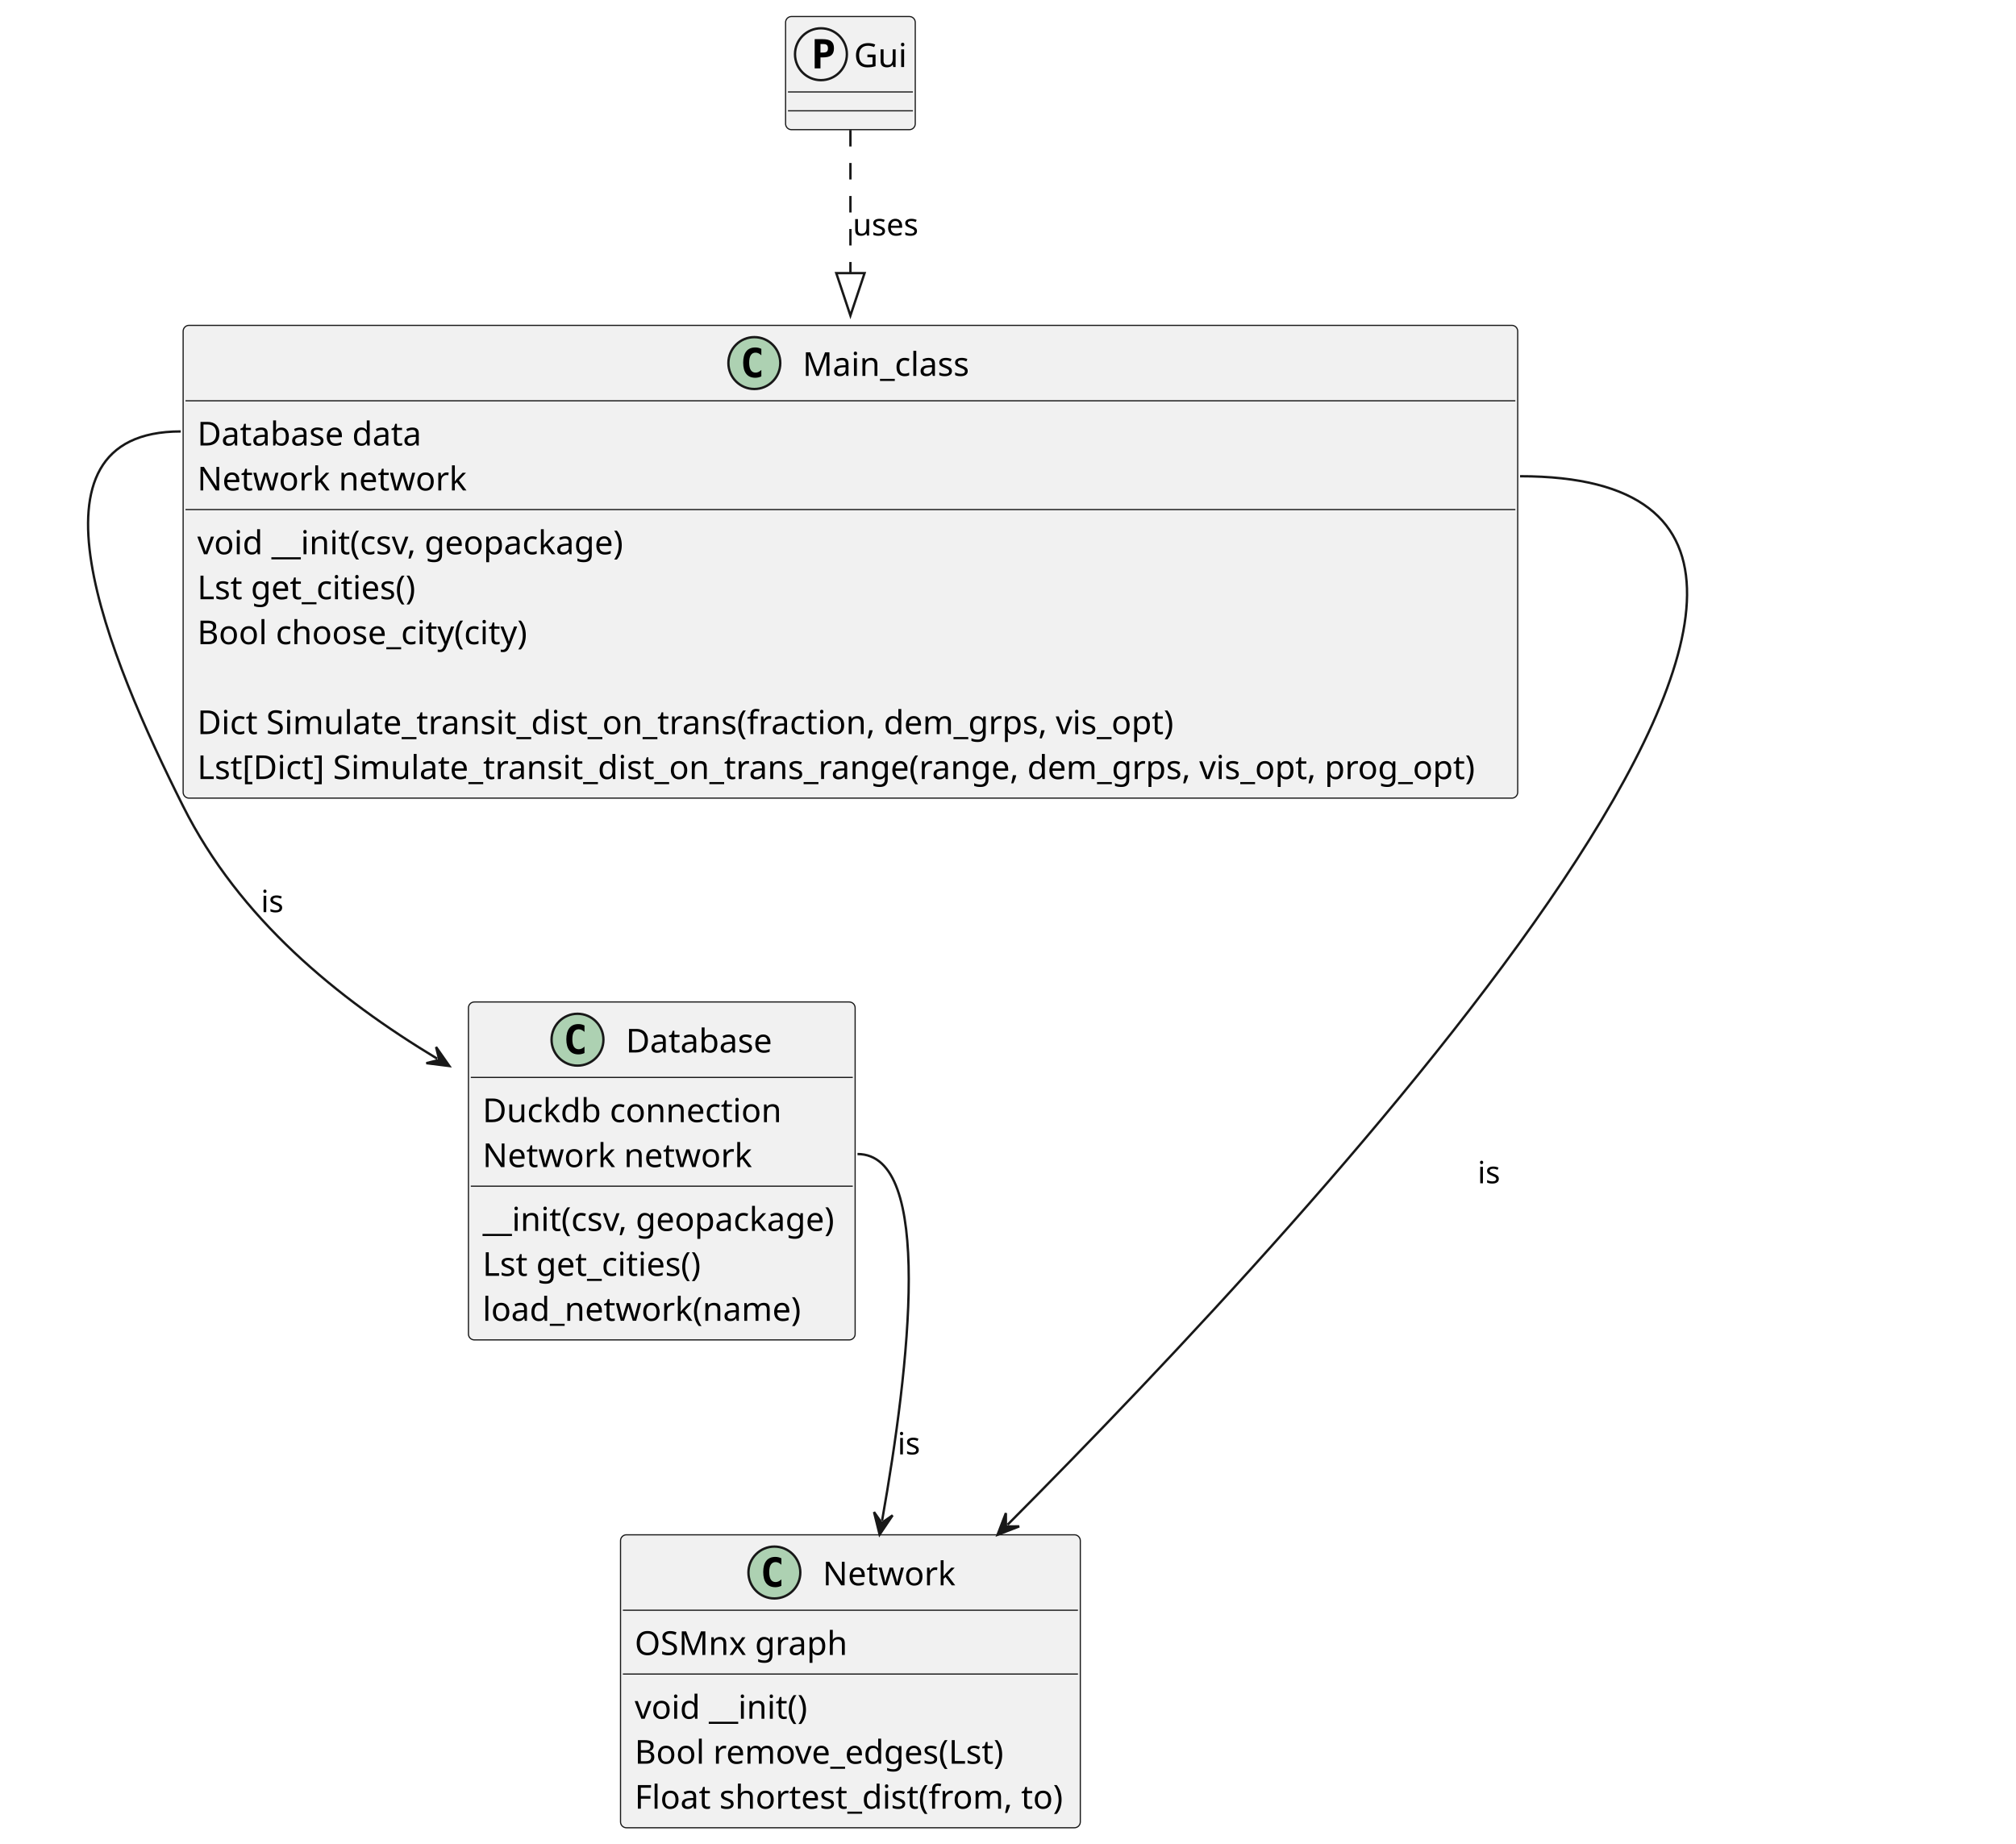
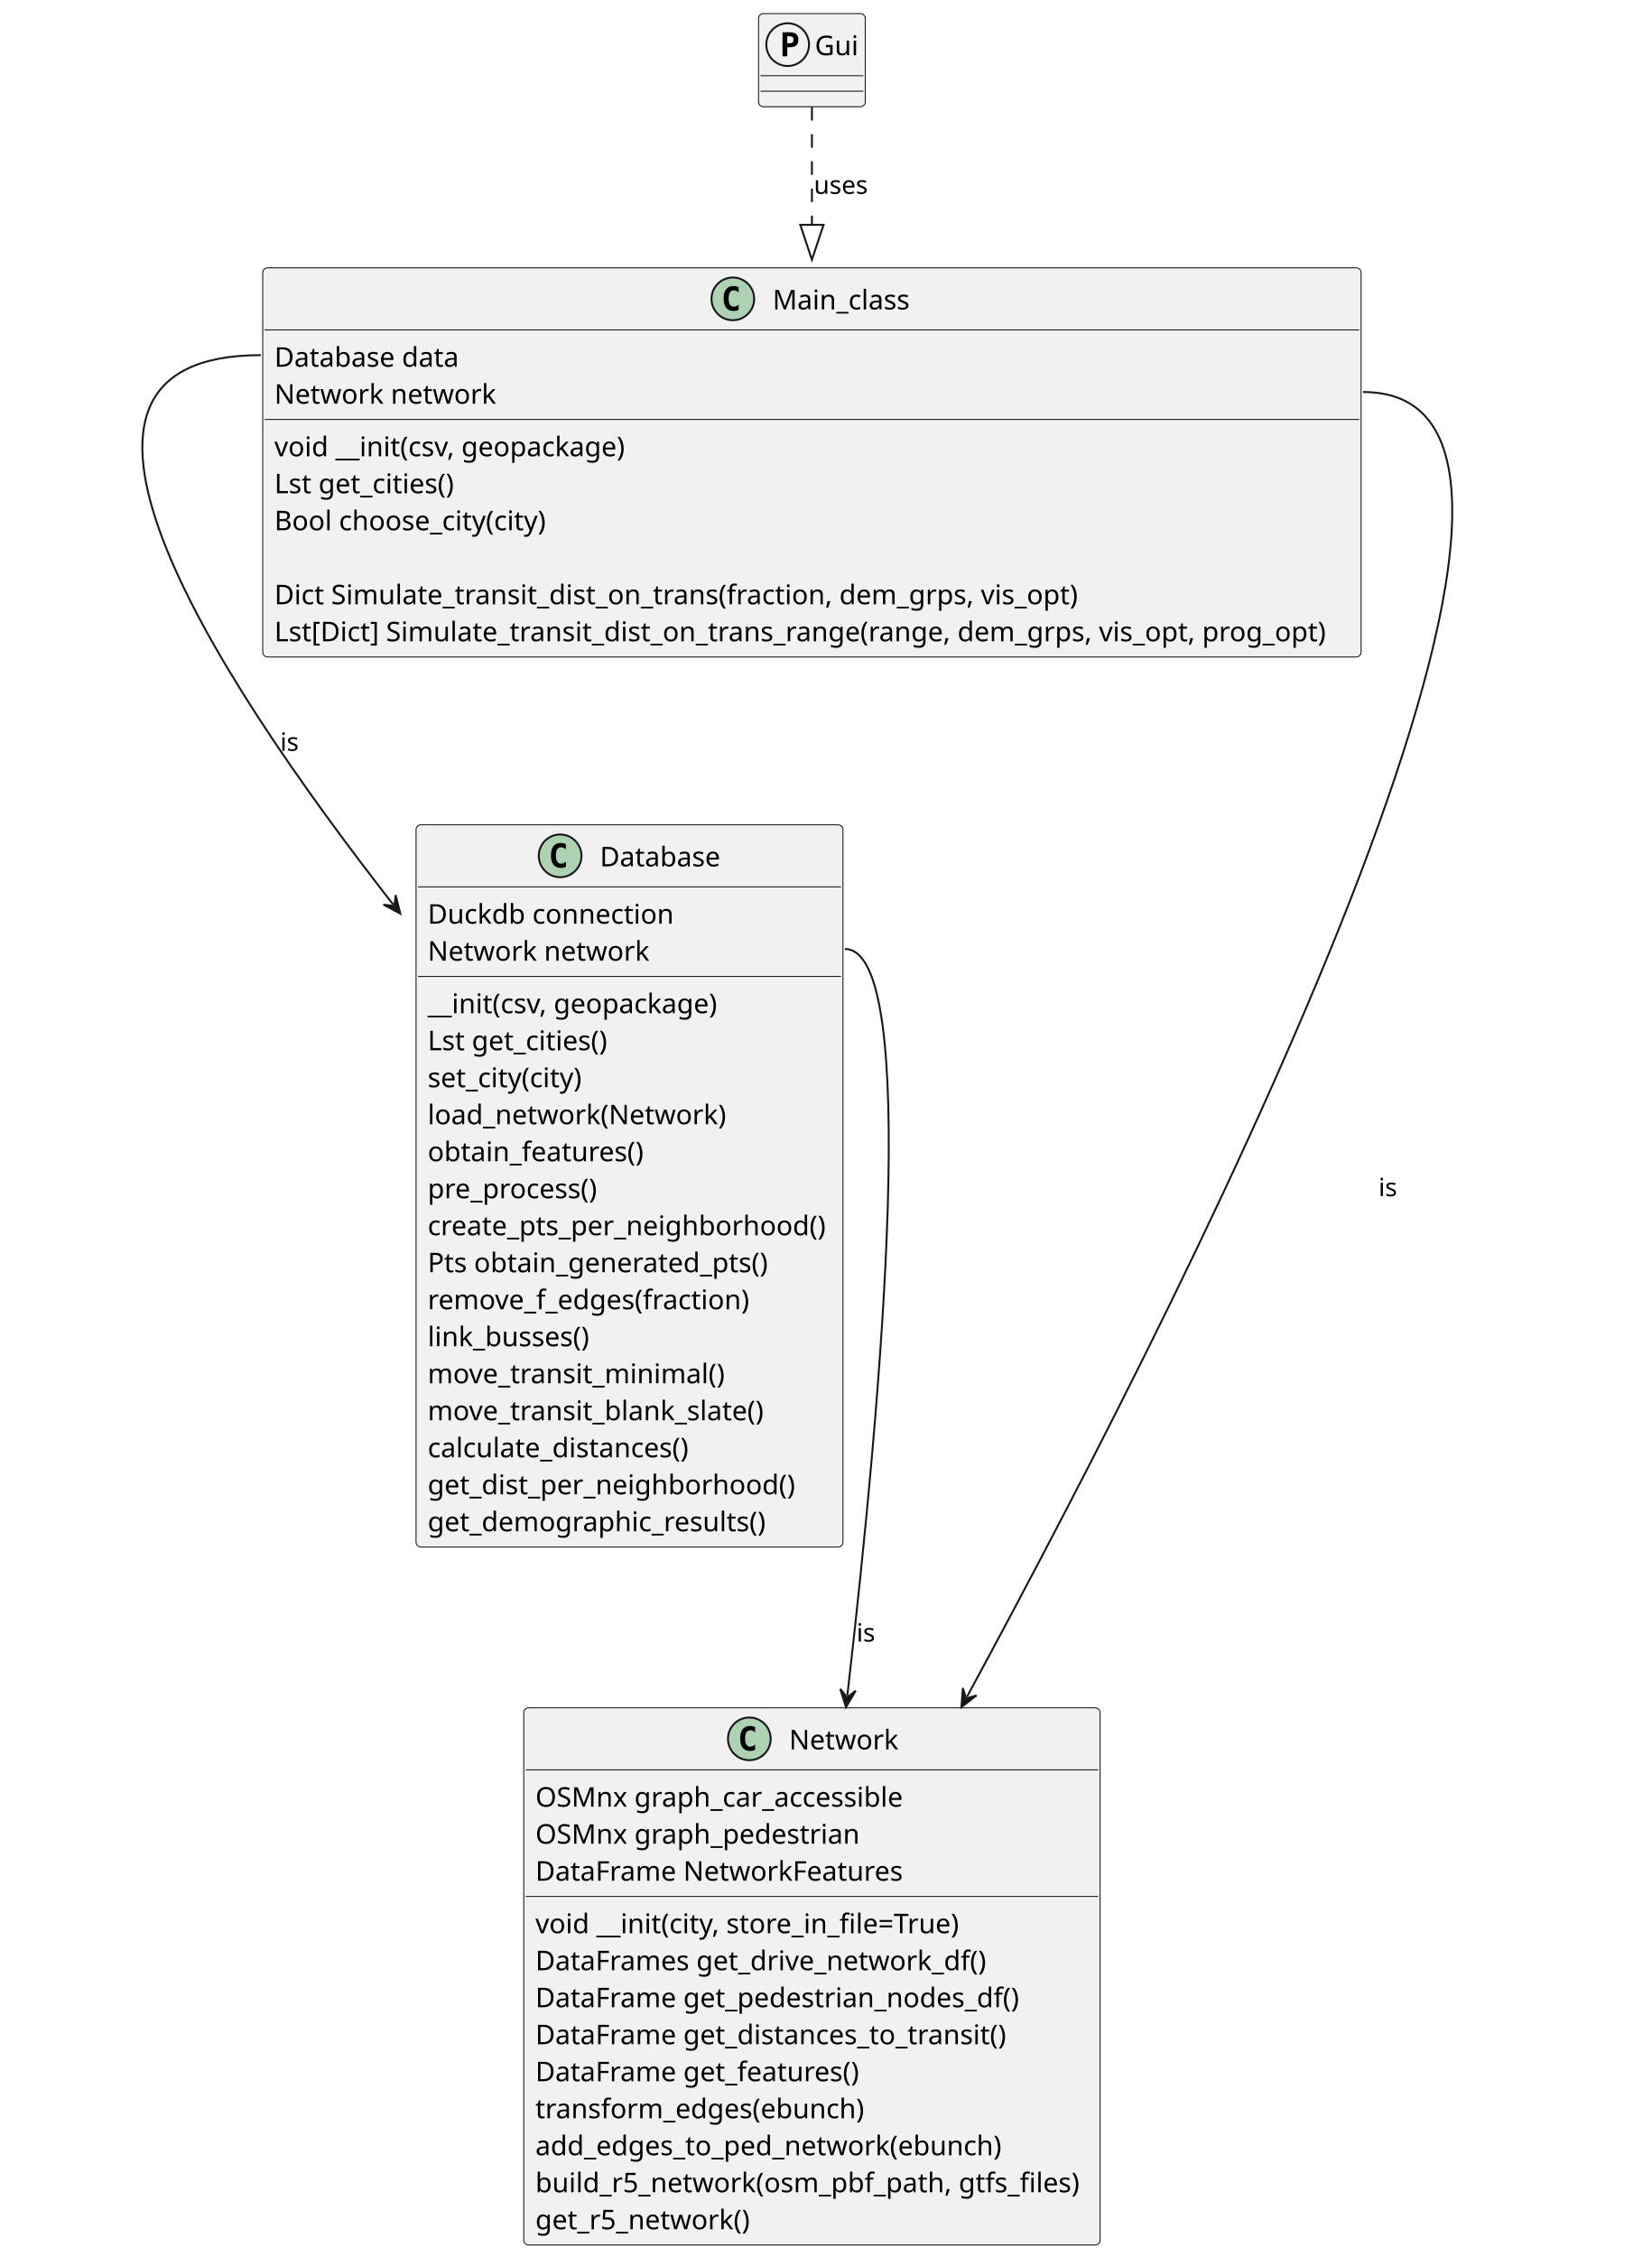
- <svg xmlns="http://www.w3.org/2000/svg" contentStyleType="text/css" height="782px" preserveAspectRatio="none" style="width:855px;height:782px;background:#FFFFFF;" version="1.1" viewBox="0 0 855 782" width="855px" zoomAndPan="magnify">
+ <svg xmlns="http://www.w3.org/2000/svg" contentStyleType="text/css" height="1163px" preserveAspectRatio="none" style="width:851px;height:1163px;background:#FFFFFF;" version="1.1" viewBox="0 0 851 1163" width="851px" zoomAndPan="magnify">
  <defs />
  <g>
    <g id="elem_Main_class">
-       <rect codeLine="6" fill="#F1F1F1" height="200.543" id="Main_class" rx="2.5" ry="2.5" style="stroke:#181818;stroke-width:0.5;" width="566" x="77.67" y="138" />
-       <ellipse cx="319.92" cy="154" fill="#ADD1B2" rx="11" ry="11" style="stroke:#181818;stroke-width:1.0;" />
-       <path d="M322.889,159.641 Q322.311,159.938 321.67,160.078 Q321.029,160.234 320.326,160.234 Q317.826,160.234 316.498,158.594 Q315.186,156.938 315.186,153.812 Q315.186,150.688 316.498,149.031 Q317.826,147.375 320.326,147.375 Q321.029,147.375 321.67,147.531 Q322.326,147.688 322.889,147.984 L322.889,150.703 Q322.264,150.125 321.67,149.859 Q321.076,149.578 320.451,149.578 Q319.108,149.578 318.42,150.656 Q317.733,151.719 317.733,153.812 Q317.733,155.906 318.42,156.984 Q319.108,158.047 320.451,158.047 Q321.076,158.047 321.67,157.781 Q322.264,157.5 322.889,156.922 L322.889,159.641 Z " fill="#000000" />
-       <text fill="#000000" font-family="sans-serif" font-size="14" lengthAdjust="spacing" textLength="73" x="340.42" y="159.432">Main_class</text>
-       <line style="stroke:#181818;stroke-width:0.5;" x1="78.67" x2="642.67" y1="170" y2="170" />
-       <text fill="#000000" font-family="sans-serif" font-size="14" lengthAdjust="spacing" textLength="97" x="83.67" y="188.966">Database data</text>
-       <text fill="#000000" font-family="sans-serif" font-size="14" lengthAdjust="spacing" textLength="114" x="83.67" y="208.034">Network network</text>
-       <line style="stroke:#181818;stroke-width:0.5;" x1="78.67" x2="642.67" y1="216.136" y2="216.136" />
-       <text fill="#000000" font-family="sans-serif" font-size="14" lengthAdjust="spacing" textLength="184" x="83.67" y="235.102">void __init(csv, geopackage)</text>
-       <text fill="#000000" font-family="sans-serif" font-size="14" lengthAdjust="spacing" textLength="94" x="83.67" y="254.17">Lst get_cities()</text>
-       <text fill="#000000" font-family="sans-serif" font-size="14" lengthAdjust="spacing" textLength="140" x="83.67" y="273.238">Bool choose_city(city)</text>
-       <text fill="#000000" font-family="sans-serif" font-size="14" lengthAdjust="spacing" textLength="4" x="83.67" y="292.305"> </text>
-       <text fill="#000000" font-family="sans-serif" font-size="14" lengthAdjust="spacing" textLength="423" x="83.67" y="311.373">Dict Simulate_transit_dist_on_trans(fraction, dem_grps, vis_opt)</text>
-       <text fill="#000000" font-family="sans-serif" font-size="14" lengthAdjust="spacing" textLength="554" x="83.67" y="330.441">Lst[Dict] Simulate_transit_dist_on_trans_range(range, dem_grps, vis_opt, prog_opt)</text>
+       <rect codeLine="6" fill="#F1F1F1" height="200.543" id="Main_class" rx="2.5" ry="2.5" style="stroke:#181818;stroke-width:0.5;" width="566" x="135.4" y="138" />
+       <ellipse cx="377.65" cy="154" fill="#ADD1B2" rx="11" ry="11" style="stroke:#181818;stroke-width:1.0;" />
+       <path d="M380.619,159.641 Q380.041,159.938 379.4,160.078 Q378.759,160.234 378.056,160.234 Q375.556,160.234 374.228,158.594 Q372.916,156.938 372.916,153.812 Q372.916,150.688 374.228,149.031 Q375.556,147.375 378.056,147.375 Q378.759,147.375 379.4,147.531 Q380.056,147.688 380.619,147.984 L380.619,150.703 Q379.994,150.125 379.4,149.859 Q378.806,149.578 378.181,149.578 Q376.837,149.578 376.15,150.656 Q375.462,151.719 375.462,153.812 Q375.462,155.906 376.15,156.984 Q376.837,158.047 378.181,158.047 Q378.806,158.047 379.4,157.781 Q379.994,157.5 380.619,156.922 L380.619,159.641 Z " fill="#000000" />
+       <text fill="#000000" font-family="sans-serif" font-size="14" lengthAdjust="spacing" textLength="73" x="398.15" y="159.432">Main_class</text>
+       <line style="stroke:#181818;stroke-width:0.5;" x1="136.4" x2="700.4" y1="170" y2="170" />
+       <text fill="#000000" font-family="sans-serif" font-size="14" lengthAdjust="spacing" textLength="97" x="141.4" y="188.966">Database data</text>
+       <text fill="#000000" font-family="sans-serif" font-size="14" lengthAdjust="spacing" textLength="114" x="141.4" y="208.034">Network network</text>
+       <line style="stroke:#181818;stroke-width:0.5;" x1="136.4" x2="700.4" y1="216.136" y2="216.136" />
+       <text fill="#000000" font-family="sans-serif" font-size="14" lengthAdjust="spacing" textLength="184" x="141.4" y="235.102">void __init(csv, geopackage)</text>
+       <text fill="#000000" font-family="sans-serif" font-size="14" lengthAdjust="spacing" textLength="94" x="141.4" y="254.17">Lst get_cities()</text>
+       <text fill="#000000" font-family="sans-serif" font-size="14" lengthAdjust="spacing" textLength="140" x="141.4" y="273.238">Bool choose_city(city)</text>
+       <text fill="#000000" font-family="sans-serif" font-size="14" lengthAdjust="spacing" textLength="4" x="141.4" y="292.305"> </text>
+       <text fill="#000000" font-family="sans-serif" font-size="14" lengthAdjust="spacing" textLength="423" x="141.4" y="311.373">Dict Simulate_transit_dist_on_trans(fraction, dem_grps, vis_opt)</text>
+       <text fill="#000000" font-family="sans-serif" font-size="14" lengthAdjust="spacing" textLength="554" x="141.4" y="330.441">Lst[Dict] Simulate_transit_dist_on_trans_range(range, dem_grps, vis_opt, prog_opt)</text>
    </g>
    <g id="elem_Database">
-       <rect codeLine="20" fill="#F1F1F1" height="143.34" id="Database" rx="2.5" ry="2.5" style="stroke:#181818;stroke-width:0.5;" width="164" x="198.67" y="425" />
-       <ellipse cx="244.92" cy="441" fill="#ADD1B2" rx="11" ry="11" style="stroke:#181818;stroke-width:1.0;" />
-       <path d="M247.889,446.641 Q247.311,446.938 246.67,447.078 Q246.029,447.234 245.326,447.234 Q242.826,447.234 241.498,445.594 Q240.186,443.938 240.186,440.812 Q240.186,437.688 241.498,436.031 Q242.826,434.375 245.326,434.375 Q246.029,434.375 246.67,434.531 Q247.326,434.688 247.889,434.984 L247.889,437.703 Q247.264,437.125 246.67,436.859 Q246.076,436.578 245.451,436.578 Q244.107,436.578 243.42,437.656 Q242.732,438.719 242.732,440.812 Q242.732,442.906 243.42,443.984 Q244.107,445.047 245.451,445.047 Q246.076,445.047 246.67,444.781 Q247.264,444.5 247.889,443.922 L247.889,446.641 Z " fill="#000000" />
-       <text fill="#000000" font-family="sans-serif" font-size="14" lengthAdjust="spacing" textLength="63" x="265.42" y="446.432">Database</text>
-       <line style="stroke:#181818;stroke-width:0.5;" x1="199.67" x2="361.67" y1="457" y2="457" />
-       <text fill="#000000" font-family="sans-serif" font-size="14" lengthAdjust="spacing" textLength="129" x="204.67" y="475.966">Duckdb connection</text>
-       <text fill="#000000" font-family="sans-serif" font-size="14" lengthAdjust="spacing" textLength="114" x="204.67" y="495.034">Network network</text>
-       <line style="stroke:#181818;stroke-width:0.5;" x1="199.67" x2="361.67" y1="503.136" y2="503.136" />
-       <text fill="#000000" font-family="sans-serif" font-size="14" lengthAdjust="spacing" textLength="152" x="204.67" y="522.102">__init(csv, geopackage)</text>
-       <text fill="#000000" font-family="sans-serif" font-size="14" lengthAdjust="spacing" textLength="94" x="204.67" y="541.17">Lst get_cities()</text>
-       <text fill="#000000" font-family="sans-serif" font-size="14" lengthAdjust="spacing" textLength="135" x="204.67" y="560.238">load_network(name)</text>
+       <rect codeLine="20" fill="#F1F1F1" height="372.155" id="Database" rx="2.5" ry="2.5" style="stroke:#181818;stroke-width:0.5;" width="220" x="214.4" y="425" />
+       <ellipse cx="288.65" cy="441" fill="#ADD1B2" rx="11" ry="11" style="stroke:#181818;stroke-width:1.0;" />
+       <path d="M291.619,446.641 Q291.041,446.938 290.4,447.078 Q289.759,447.234 289.056,447.234 Q286.556,447.234 285.228,445.594 Q283.916,443.938 283.916,440.812 Q283.916,437.688 285.228,436.031 Q286.556,434.375 289.056,434.375 Q289.759,434.375 290.4,434.531 Q291.056,434.688 291.619,434.984 L291.619,437.703 Q290.994,437.125 290.4,436.859 Q289.806,436.578 289.181,436.578 Q287.837,436.578 287.15,437.656 Q286.462,438.719 286.462,440.812 Q286.462,442.906 287.15,443.984 Q287.837,445.047 289.181,445.047 Q289.806,445.047 290.4,444.781 Q290.994,444.5 291.619,443.922 L291.619,446.641 Z " fill="#000000" />
+       <text fill="#000000" font-family="sans-serif" font-size="14" lengthAdjust="spacing" textLength="63" x="309.15" y="446.432">Database</text>
+       <line style="stroke:#181818;stroke-width:0.5;" x1="215.4" x2="433.4" y1="457" y2="457" />
+       <text fill="#000000" font-family="sans-serif" font-size="14" lengthAdjust="spacing" textLength="129" x="220.4" y="475.966">Duckdb connection</text>
+       <text fill="#000000" font-family="sans-serif" font-size="14" lengthAdjust="spacing" textLength="114" x="220.4" y="495.034">Network network</text>
+       <line style="stroke:#181818;stroke-width:0.5;" x1="215.4" x2="433.4" y1="503.136" y2="503.136" />
+       <text fill="#000000" font-family="sans-serif" font-size="14" lengthAdjust="spacing" textLength="152" x="220.4" y="522.102">__init(csv, geopackage)</text>
+       <text fill="#000000" font-family="sans-serif" font-size="14" lengthAdjust="spacing" textLength="94" x="220.4" y="541.17">Lst get_cities()</text>
+       <text fill="#000000" font-family="sans-serif" font-size="14" lengthAdjust="spacing" textLength="80" x="220.4" y="560.238">set_city(city)</text>
+       <text fill="#000000" font-family="sans-serif" font-size="14" lengthAdjust="spacing" textLength="153" x="220.4" y="579.306">load_network(Network)</text>
+       <text fill="#000000" font-family="sans-serif" font-size="14" lengthAdjust="spacing" textLength="113" x="220.4" y="598.373">obtain_features()</text>
+       <text fill="#000000" font-family="sans-serif" font-size="14" lengthAdjust="spacing" textLength="89" x="220.4" y="617.441">pre_process()</text>
+       <text fill="#000000" font-family="sans-serif" font-size="14" lengthAdjust="spacing" textLength="208" x="220.4" y="636.509">create_pts_per_neighborhood()</text>
+       <text fill="#000000" font-family="sans-serif" font-size="14" lengthAdjust="spacing" textLength="178" x="220.4" y="655.577">Pts obtain_generated_pts()</text>
+       <text fill="#000000" font-family="sans-serif" font-size="14" lengthAdjust="spacing" textLength="168" x="220.4" y="674.645">remove_f_edges(fraction)</text>
+       <text fill="#000000" font-family="sans-serif" font-size="14" lengthAdjust="spacing" textLength="85" x="220.4" y="693.713">link_busses()</text>
+       <text fill="#000000" font-family="sans-serif" font-size="14" lengthAdjust="spacing" textLength="155" x="220.4" y="712.781">move_transit_minimal()</text>
+       <text fill="#000000" font-family="sans-serif" font-size="14" lengthAdjust="spacing" textLength="175" x="220.4" y="731.849">move_transit_blank_slate()</text>
+       <text fill="#000000" font-family="sans-serif" font-size="14" lengthAdjust="spacing" textLength="138" x="220.4" y="750.917">calculate_distances()</text>
+       <text fill="#000000" font-family="sans-serif" font-size="14" lengthAdjust="spacing" textLength="192" x="220.4" y="769.985">get_dist_per_neighborhood()</text>
+       <text fill="#000000" font-family="sans-serif" font-size="14" lengthAdjust="spacing" textLength="178" x="220.4" y="789.053">get_demographic_results()</text>
    </g>
    <g id="elem_Network">
-       <rect codeLine="32" fill="#F1F1F1" height="124.272" id="Network" rx="2.5" ry="2.5" style="stroke:#181818;stroke-width:0.5;" width="195" x="263.17" y="651" />
-       <ellipse cx="328.42" cy="667" fill="#ADD1B2" rx="11" ry="11" style="stroke:#181818;stroke-width:1.0;" />
-       <path d="M331.389,672.641 Q330.811,672.938 330.17,673.078 Q329.529,673.234 328.826,673.234 Q326.326,673.234 324.998,671.594 Q323.686,669.938 323.686,666.812 Q323.686,663.688 324.998,662.031 Q326.326,660.375 328.826,660.375 Q329.529,660.375 330.17,660.531 Q330.826,660.688 331.389,660.984 L331.389,663.703 Q330.764,663.125 330.17,662.859 Q329.576,662.578 328.951,662.578 Q327.608,662.578 326.92,663.656 Q326.233,664.719 326.233,666.812 Q326.233,668.906 326.92,669.984 Q327.608,671.047 328.951,671.047 Q329.576,671.047 330.17,670.781 Q330.764,670.5 331.389,669.922 L331.389,672.641 Z " fill="#000000" />
-       <text fill="#000000" font-family="sans-serif" font-size="14" lengthAdjust="spacing" textLength="56" x="348.92" y="672.432">Network</text>
-       <line style="stroke:#181818;stroke-width:0.5;" x1="264.17" x2="457.17" y1="683" y2="683" />
-       <text fill="#000000" font-family="sans-serif" font-size="14" lengthAdjust="spacing" textLength="93" x="269.17" y="701.966">OSMnx graph</text>
-       <line style="stroke:#181818;stroke-width:0.5;" x1="264.17" x2="457.17" y1="710.068" y2="710.068" />
-       <text fill="#000000" font-family="sans-serif" font-size="14" lengthAdjust="spacing" textLength="74" x="269.17" y="729.034">void __init()</text>
-       <text fill="#000000" font-family="sans-serif" font-size="14" lengthAdjust="spacing" textLength="157" x="269.17" y="748.102">Bool remove_edges(Lst)</text>
-       <text fill="#000000" font-family="sans-serif" font-size="14" lengthAdjust="spacing" textLength="183" x="269.17" y="767.17">Float shortest_dist(from, to)</text>
+       <rect codeLine="43" fill="#F1F1F1" height="276.815" id="Network" rx="2.5" ry="2.5" style="stroke:#181818;stroke-width:0.5;" width="297" x="269.9" y="880" />
+       <ellipse cx="386.15" cy="896" fill="#ADD1B2" rx="11" ry="11" style="stroke:#181818;stroke-width:1.0;" />
+       <path d="M389.119,901.641 Q388.541,901.938 387.9,902.078 Q387.259,902.234 386.556,902.234 Q384.056,902.234 382.728,900.594 Q381.416,898.938 381.416,895.812 Q381.416,892.688 382.728,891.031 Q384.056,889.375 386.556,889.375 Q387.259,889.375 387.9,889.531 Q388.556,889.688 389.119,889.984 L389.119,892.703 Q388.494,892.125 387.9,891.859 Q387.306,891.578 386.681,891.578 Q385.337,891.578 384.65,892.656 Q383.962,893.719 383.962,895.812 Q383.962,897.906 384.65,898.984 Q385.337,900.047 386.681,900.047 Q387.306,900.047 387.9,899.781 Q388.494,899.5 389.119,898.922 L389.119,901.641 Z " fill="#000000" />
+       <text fill="#000000" font-family="sans-serif" font-size="14" lengthAdjust="spacing" textLength="56" x="406.65" y="901.432">Network</text>
+       <line style="stroke:#181818;stroke-width:0.5;" x1="270.9" x2="565.9" y1="912" y2="912" />
+       <text fill="#000000" font-family="sans-serif" font-size="14" lengthAdjust="spacing" textLength="195" x="275.9" y="930.966">OSMnx graph_car_accessible</text>
+       <text fill="#000000" font-family="sans-serif" font-size="14" lengthAdjust="spacing" textLength="172" x="275.9" y="950.034">OSMnx graph_pedestrian</text>
+       <text fill="#000000" font-family="sans-serif" font-size="14" lengthAdjust="spacing" textLength="191" x="275.9" y="969.102">DataFrame NetworkFeatures</text>
+       <line style="stroke:#181818;stroke-width:0.5;" x1="270.9" x2="565.9" y1="977.204" y2="977.204" />
+       <text fill="#000000" font-family="sans-serif" font-size="14" lengthAdjust="spacing" textLength="224" x="275.9" y="996.17">void __init(city, store_in_file=True)</text>
+       <text fill="#000000" font-family="sans-serif" font-size="14" lengthAdjust="spacing" textLength="234" x="275.9" y="1015.238">DataFrames get_drive_network_df()</text>
+       <text fill="#000000" font-family="sans-serif" font-size="14" lengthAdjust="spacing" textLength="253" x="275.9" y="1034.305">DataFrame get_pedestrian_nodes_df()</text>
+       <text fill="#000000" font-family="sans-serif" font-size="14" lengthAdjust="spacing" textLength="246" x="275.9" y="1053.373">DataFrame get_distances_to_transit()</text>
+       <text fill="#000000" font-family="sans-serif" font-size="14" lengthAdjust="spacing" textLength="169" x="275.9" y="1072.441">DataFrame get_features()</text>
+       <text fill="#000000" font-family="sans-serif" font-size="14" lengthAdjust="spacing" textLength="173" x="275.9" y="1091.509">transform_edges(ebunch)</text>
+       <text fill="#000000" font-family="sans-serif" font-size="14" lengthAdjust="spacing" textLength="243" x="275.9" y="1110.577">add_edges_to_ped_network(ebunch)</text>
+       <text fill="#000000" font-family="sans-serif" font-size="14" lengthAdjust="spacing" textLength="285" x="275.9" y="1129.645">build_r5_network(osm_pbf_path, gtfs_files)</text>
+       <text fill="#000000" font-family="sans-serif" font-size="14" lengthAdjust="spacing" textLength="110" x="275.9" y="1148.713">get_r5_network()</text>
    </g>
    <g id="elem_Gui">
-       <rect codeLine="40" fill="#F1F1F1" height="48" id="Gui" rx="2.5" ry="2.5" style="stroke:#181818;stroke-width:0.5;" width="55" x="333.17" y="7" />
-       <ellipse cx="348.17" cy="23" fill="#F1F1F1" rx="11" ry="11" style="stroke:#181818;stroke-width:1.0;" />
-       <path d="M347.967,18.672 L347.967,22.297 L348.967,22.297 Q350.17,22.297 350.654,21.891 Q351.139,21.484 351.139,20.484 Q351.139,19.484 350.654,19.078 Q350.17,18.672 348.967,18.672 L347.967,18.672 Z M345.514,16.609 L348.873,16.609 Q351.436,16.609 352.561,17.531 Q353.686,18.438 353.686,20.484 Q353.686,22.531 352.561,23.453 Q351.436,24.359 348.873,24.359 L347.967,24.359 L347.967,29 L345.514,29 L345.514,16.609 Z " fill="#000000" />
-       <text fill="#000000" font-family="sans-serif" font-size="14" lengthAdjust="spacing" textLength="23" x="362.17" y="28.432">Gui</text>
-       <line style="stroke:#181818;stroke-width:0.5;" x1="334.17" x2="387.17" y1="39" y2="39" />
-       <line style="stroke:#181818;stroke-width:0.5;" x1="334.17" x2="387.17" y1="47" y2="47" />
+       <rect codeLine="59" fill="#F1F1F1" height="48" id="Gui" rx="2.5" ry="2.5" style="stroke:#181818;stroke-width:0.5;" width="55" x="390.9" y="7" />
+       <ellipse cx="405.9" cy="23" fill="#F1F1F1" rx="11" ry="11" style="stroke:#181818;stroke-width:1.0;" />
+       <path d="M405.697,18.672 L405.697,22.297 L406.697,22.297 Q407.9,22.297 408.384,21.891 Q408.869,21.484 408.869,20.484 Q408.869,19.484 408.384,19.078 Q407.9,18.672 406.697,18.672 L405.697,18.672 Z M403.244,16.609 L406.603,16.609 Q409.166,16.609 410.291,17.531 Q411.416,18.438 411.416,20.484 Q411.416,22.531 410.291,23.453 Q409.166,24.359 406.603,24.359 L405.697,24.359 L405.697,29 L403.244,29 L403.244,16.609 Z " fill="#000000" />
+       <text fill="#000000" font-family="sans-serif" font-size="14" lengthAdjust="spacing" textLength="23" x="419.9" y="28.432">Gui</text>
+       <line style="stroke:#181818;stroke-width:0.5;" x1="391.9" x2="444.9" y1="39" y2="39" />
+       <line style="stroke:#181818;stroke-width:0.5;" x1="391.9" x2="444.9" y1="47" y2="47" />
    </g>
    <g id="link_Main_class_Database">
-       <path codeLine="45" d="M76.67,183 C6,183 45.99,278.83 77.67,342 C101.59,389.69 142.973,423.44 185.443,449.07 " fill="none" id="Main_class-to-Database" style="stroke:#181818;stroke-width:1.0;" />
-       <polygon fill="#181818" points="190.58,452.17,184.941,444.095,186.299,449.587,180.808,450.945,190.58,452.17" style="stroke:#181818;stroke-width:1.0;" />
-       <text fill="#000000" font-family="sans-serif" font-size="13" lengthAdjust="spacing" textLength="9" x="110.67" y="386.897">is</text>
+       <path codeLine="64" d="M134.4,183 C6,183 105.256,341.442 202.596,466.052 " fill="none" id="Main_class-to-Database" style="stroke:#181818;stroke-width:1.0;" />
+       <polygon fill="#181818" points="206.29,470.78,203.902,461.225,203.212,466.84,197.597,466.15,206.29,470.78" style="stroke:#181818;stroke-width:1.0;" />
+       <text fill="#000000" font-family="sans-serif" font-size="13" lengthAdjust="spacing" textLength="9" x="144.4" y="386.897">is</text>
    </g>
    <g id="link_Main_class_Network">
-       <path codeLine="46" d="M644.67,202 C848.12,202 562.083,511.368 427.313,646.738 " fill="none" id="Main_class-to-Network" style="stroke:#181818;stroke-width:1.0;" />
-       <polygon fill="#181818" points="423.08,650.99,432.264,647.434,426.608,647.447,426.595,641.79,423.08,650.99" style="stroke:#181818;stroke-width:1.0;" />
-       <text fill="#000000" font-family="sans-serif" font-size="13" lengthAdjust="spacing" textLength="9" x="626.67" y="501.897">is</text>
+       <path codeLine="65" d="M702.4,202 C844.17,202 624.329,641.805 498.299,874.345 " fill="none" id="Main_class-to-Network" style="stroke:#181818;stroke-width:1.0;" />
+       <polygon fill="#181818" points="495.44,879.62,503.245,873.613,497.822,875.224,496.212,869.801,495.44,879.62" style="stroke:#181818;stroke-width:1.0;" />
+       <text fill="#000000" font-family="sans-serif" font-size="13" lengthAdjust="spacing" textLength="9" x="710.4" y="616.397">is</text>
    </g>
    <g id="link_Database_Network">
-       <path codeLine="47" d="M363.67,489.5 C396.07,489.5 385.767,579.132 374.097,645.002 " fill="none" id="Database-to-Network" style="stroke:#181818;stroke-width:1.0;" />
-       <polygon fill="#181818" points="373.05,650.91,378.559,642.746,373.922,645.987,370.681,641.35,373.05,650.91" style="stroke:#181818;stroke-width:1.0;" />
-       <text fill="#000000" font-family="sans-serif" font-size="13" lengthAdjust="spacing" textLength="9" x="380.67" y="616.897">is</text>
+       <path codeLine="66" d="M435.4,489 C474.51,489 454.718,717.13 436.648,873.72 " fill="none" id="Database-to-Network" style="stroke:#181818;stroke-width:1.0;" />
+       <polygon fill="#181818" points="435.96,879.68,440.965,871.198,436.533,874.713,433.018,870.281,435.96,879.68" style="stroke:#181818;stroke-width:1.0;" />
+       <text fill="#000000" font-family="sans-serif" font-size="13" lengthAdjust="spacing" textLength="9" x="441.4" y="845.897">is</text>
    </g>
    <g id="link_Gui_Main_class">
-       <path codeLine="49" d="M360.67,55.12 C360.67,74.7 360.67,86.24 360.67,115.85 " fill="none" id="Gui-to-Main_class" style="stroke:#181818;stroke-width:1.0;stroke-dasharray:7.0,7.0;" />
-       <polygon fill="none" points="360.67,133.85,366.67,115.85,354.67,115.85,360.67,133.85" style="stroke:#181818;stroke-width:1.0;" />
-       <text fill="#000000" font-family="sans-serif" font-size="13" lengthAdjust="spacing" textLength="27" x="361.67" y="99.897">uses</text>
+       <path codeLine="68" d="M418.4,55.12 C418.4,74.7 418.4,86.24 418.4,115.85 " fill="none" id="Gui-to-Main_class" style="stroke:#181818;stroke-width:1.0;stroke-dasharray:7.0,7.0;" />
+       <polygon fill="none" points="418.4,133.85,424.4,115.85,412.4,115.85,418.4,133.85" style="stroke:#181818;stroke-width:1.0;" />
+       <text fill="#000000" font-family="sans-serif" font-size="13" lengthAdjust="spacing" textLength="27" x="419.4" y="99.897">uses</text>
    </g>
  </g>
</svg>
